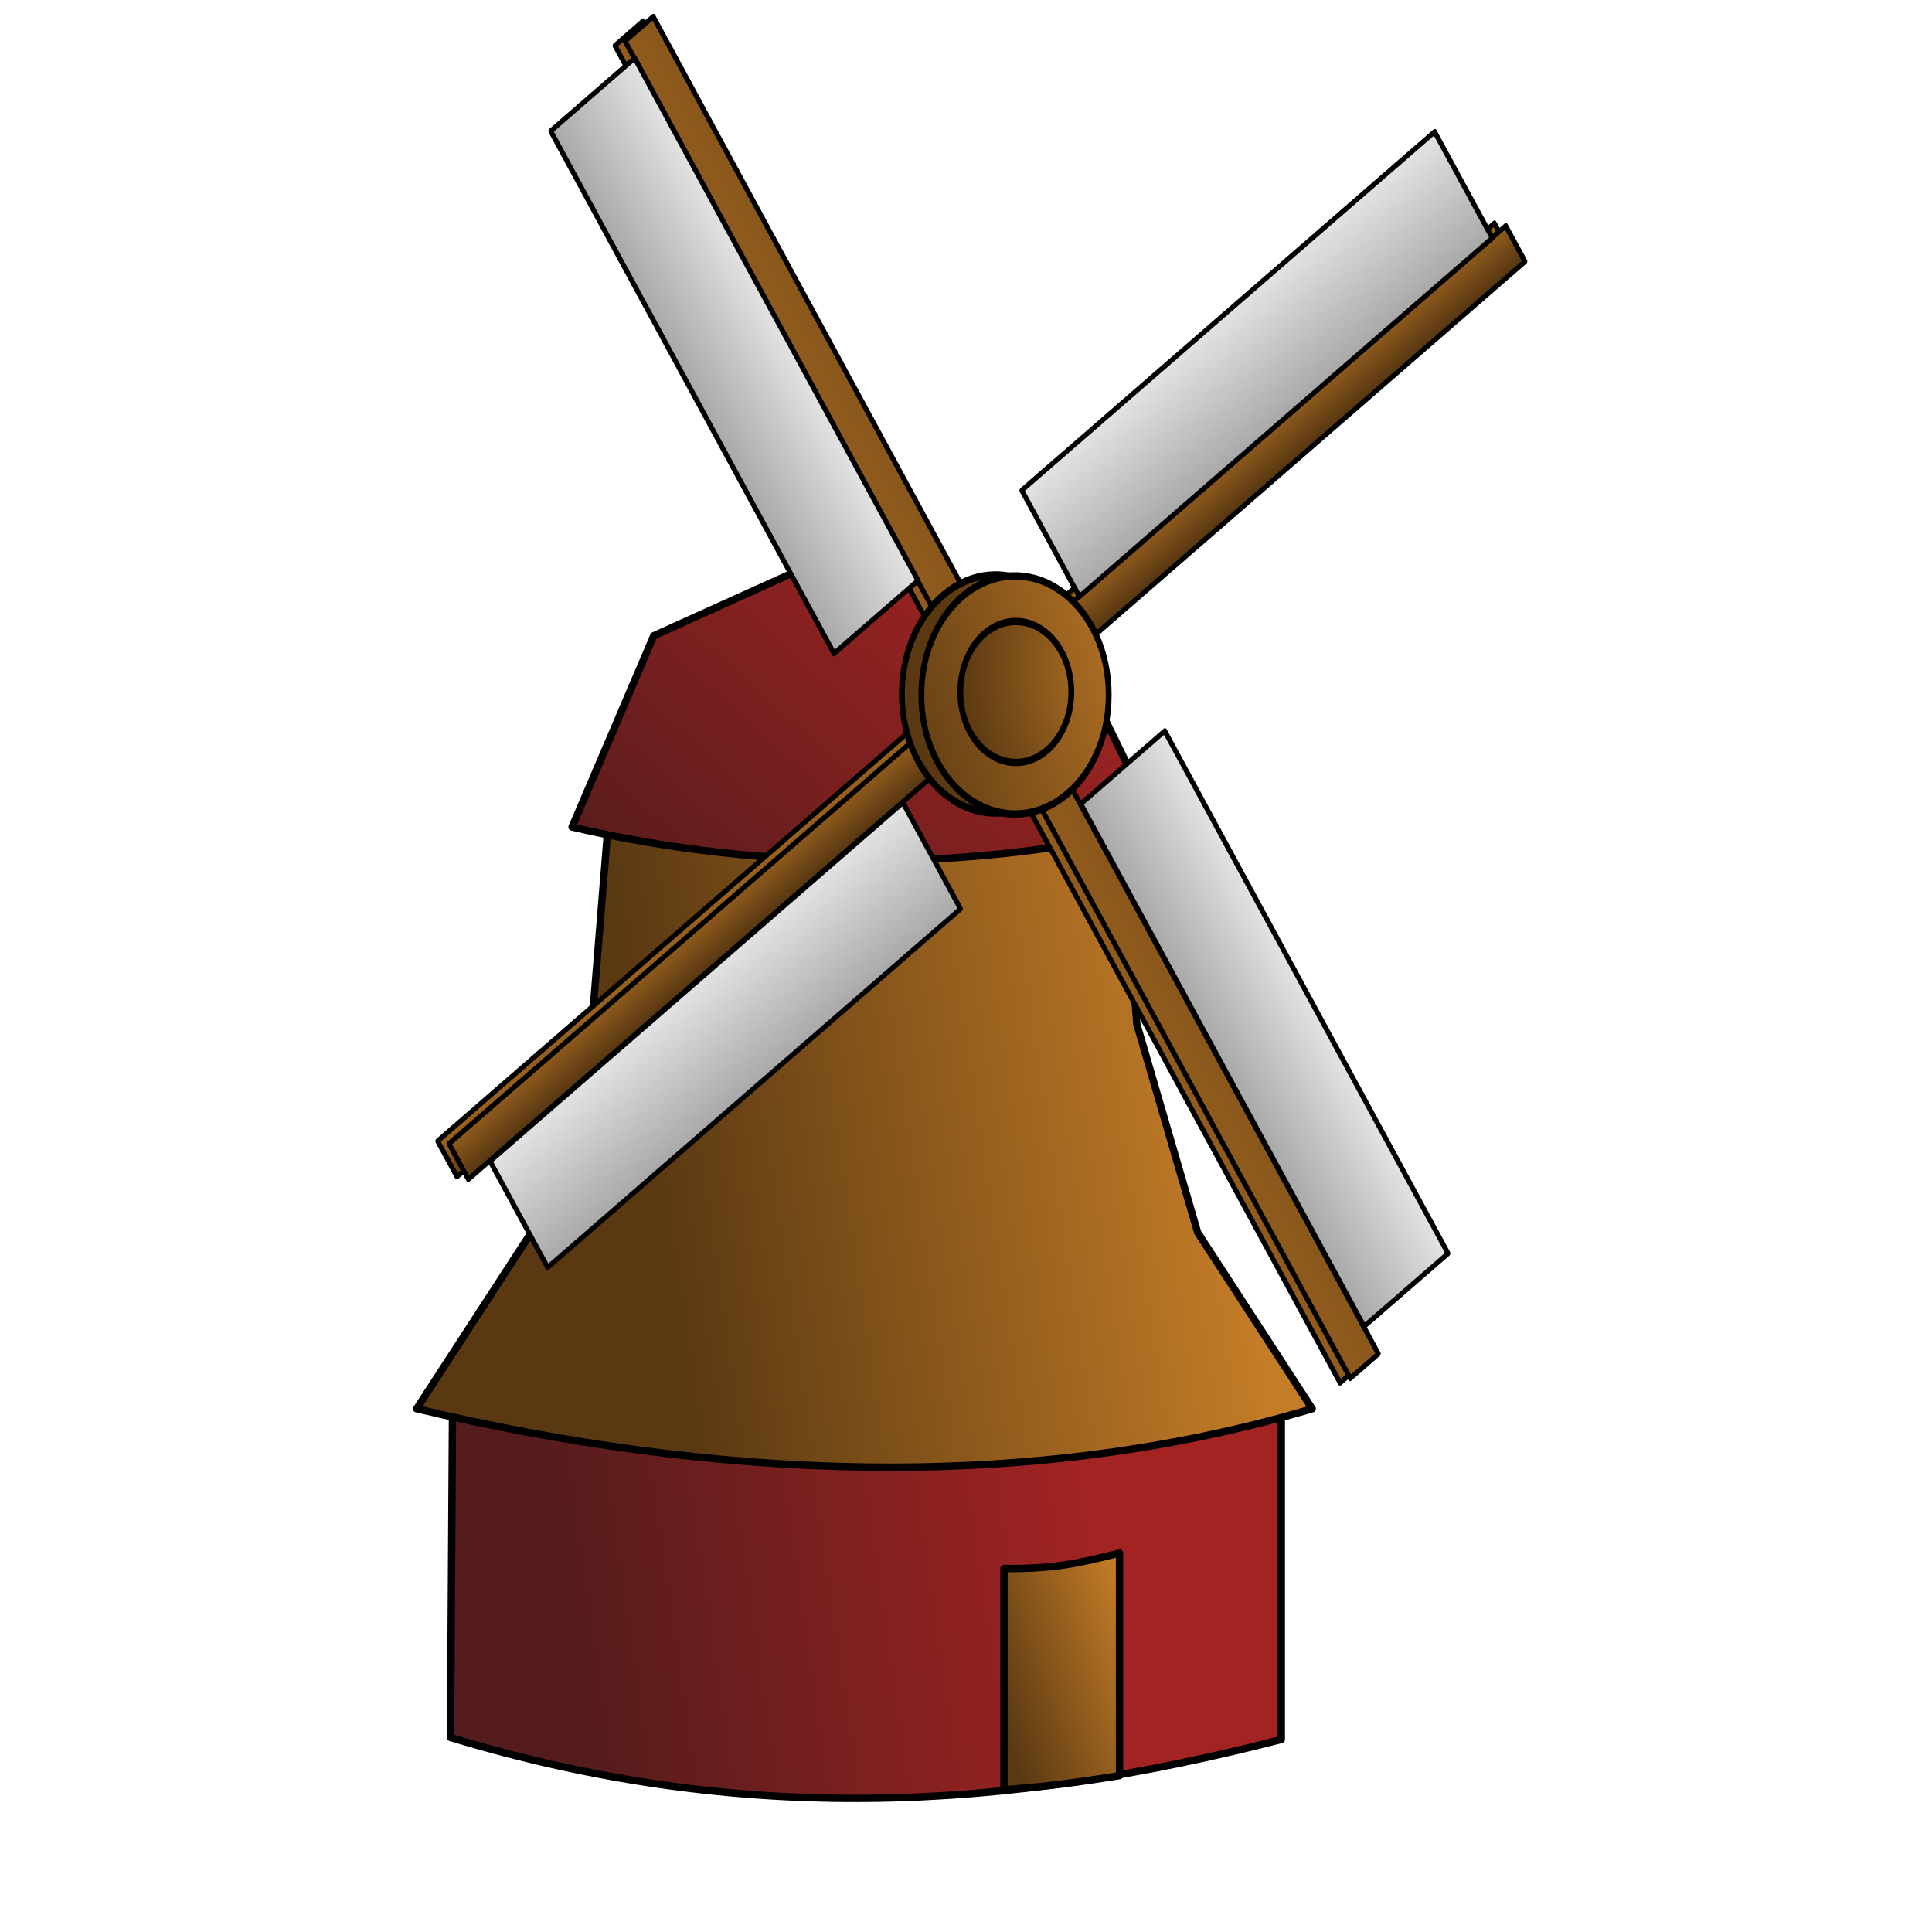
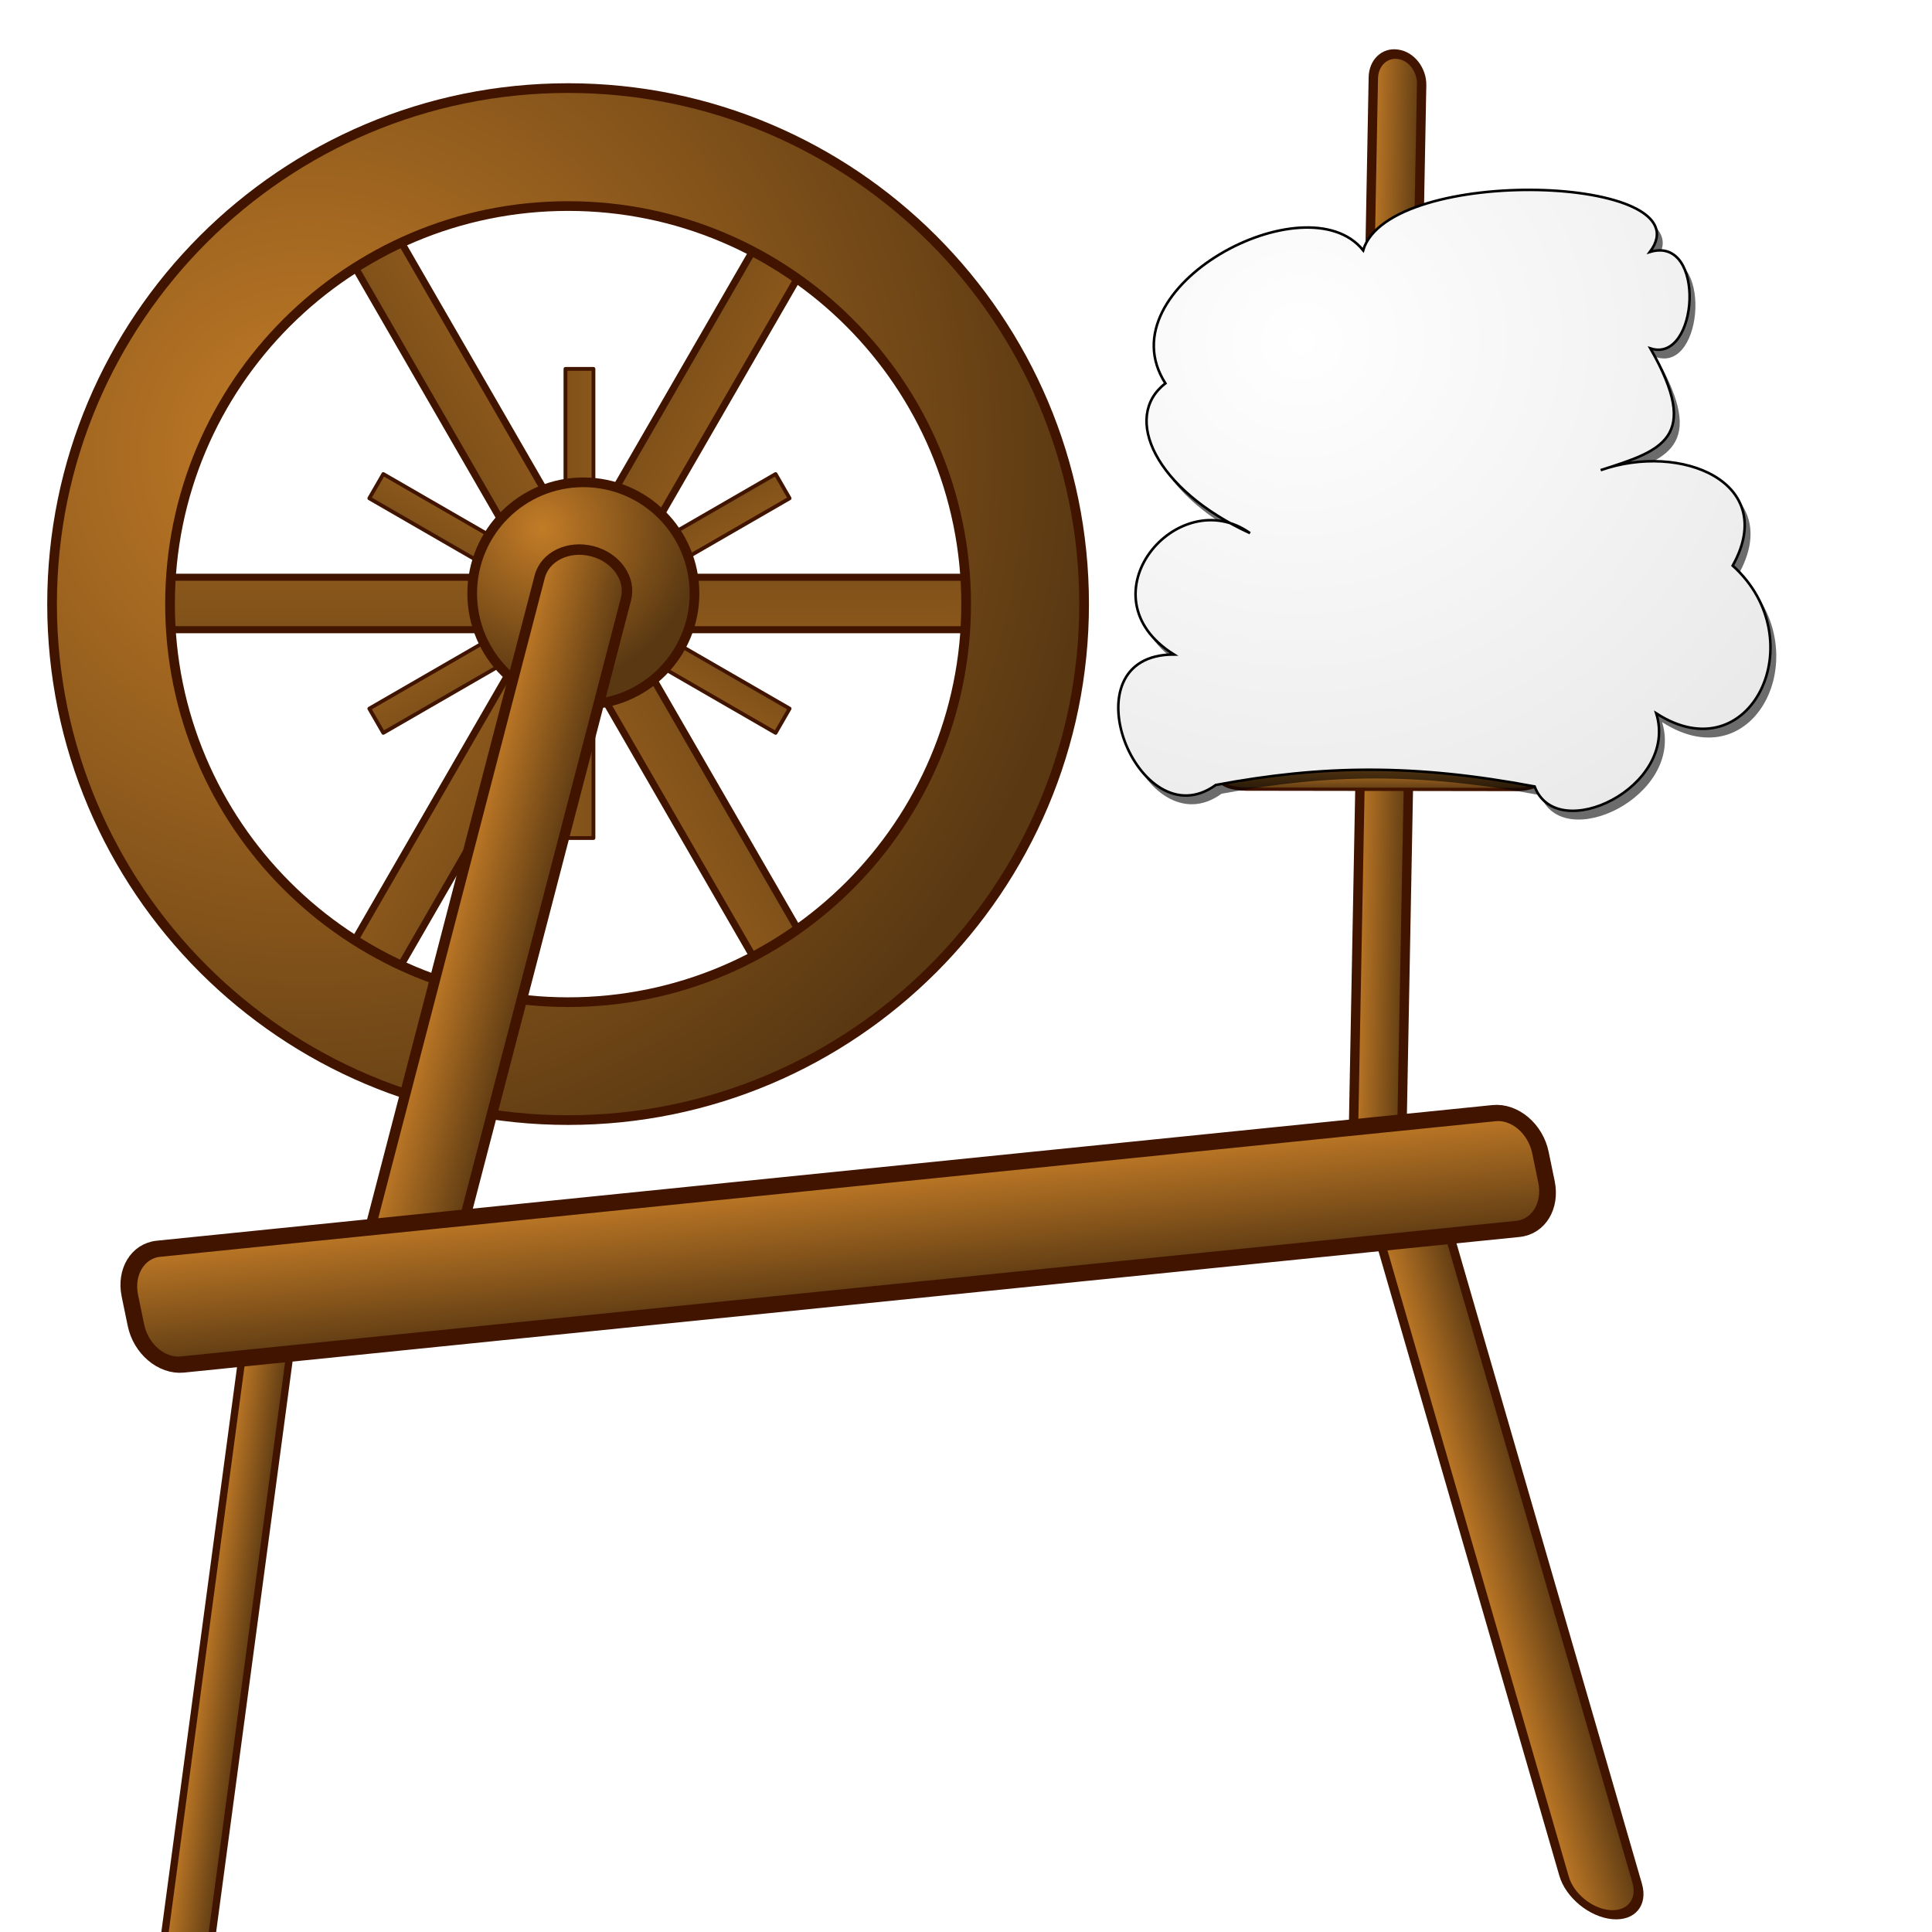
- <svg xmlns="http://www.w3.org/2000/svg" xmlns:xlink="http://www.w3.org/1999/xlink" width="200mm" height="200mm" id="svg1">
+ <svg xmlns="http://www.w3.org/2000/svg" xmlns:xlink="http://www.w3.org/1999/xlink" id="svg1" height="200mm" width="200mm">
  <defs id="defs3">
    <linearGradient id="linearGradient6713">
-       <stop style="stop-color:#a7a7a7;stop-opacity:1;" offset="0" id="stop6714" />
-       <stop style="stop-color:#e4e4e4;stop-opacity:1;" offset="1" id="stop6715" />
+       <stop id="stop6714" offset="0" style="stop-color:#ffffff;stop-opacity:1;" />
+       <stop id="stop6715" offset="1" style="stop-color:#e4e4e4;stop-opacity:1;" />
    </linearGradient>
    <linearGradient id="linearGradient5447">
-       <stop style="stop-color:#a32323;stop-opacity:1;" offset="0" id="stop5448" />
-       <stop style="stop-color:#541c1c;stop-opacity:1;" offset="1" id="stop5449" />
+       <stop id="stop5448" offset="0" style="stop-color:#a32323;stop-opacity:1;" />
+       <stop id="stop5449" offset="1" style="stop-color:#541c1c;stop-opacity:1;" />
    </linearGradient>
    <linearGradient id="linearGradient5444">
-       <stop style="stop-color:#c37c27;stop-opacity:1;" offset="0" id="stop5445" />
-       <stop style="stop-color:#593812;stop-opacity:1;" offset="1" id="stop5446" />
+       <stop id="stop5445" offset="0" style="stop-color:#c37c27;stop-opacity:1;" />
+       <stop id="stop5446" offset="1" style="stop-color:#593812;stop-opacity:1;" />
    </linearGradient>
-     <linearGradient xlink:href="#linearGradient5444" id="linearGradient5443" gradientTransform="matrix(0.904298,0,0,0.648488,797.9909,39.36715)" x1="-359.314" y1="553.555" x2="-609.247" y2="579.99" gradientUnits="userSpaceOnUse" />
-     <linearGradient xlink:href="#linearGradient5447" id="linearGradient5450" gradientTransform="matrix(1.112758,0,0,0.527002,797.9909,39.36715)" x1="-328.018" y1="1099.211" x2="-522.394" y2="1112.505" gradientUnits="userSpaceOnUse" />
-     <linearGradient xlink:href="#linearGradient5447" id="linearGradient5454" gradientTransform="matrix(1.033105,0,0,0.567635,797.9909,39.36715)" x1="-370.296" y1="335.559" x2="-600.432" y2="475.731" gradientUnits="userSpaceOnUse" />
-     <radialGradient xlink:href="#linearGradient5444" id="radialGradient6083" cx="131.817" cy="309.716" fx="131.817" fy="309.716" r="193.327" gradientUnits="userSpaceOnUse" />
-     <linearGradient xlink:href="#linearGradient5444" id="linearGradient6087" x1="107.629" y1="291.387" x2="-82.765" y2="362.511" gradientUnits="userSpaceOnUse" />
-     <linearGradient xlink:href="#linearGradient5444" id="linearGradient6091" x1="86.342" y1="287.644" x2="-20.089" y2="311.976" gradientUnits="userSpaceOnUse" />
-     <linearGradient xlink:href="#linearGradient6713" id="linearGradient6720" gradientTransform="matrix(0.337338,5.477100e-8,1.011819e-6,1.738389,699.3005,566.4265)" x1="-1402.577" y1="44.359" x2="-1267.657" y2="44.359" gradientUnits="userSpaceOnUse" />
-     <linearGradient xlink:href="#linearGradient6713" id="linearGradient6721" gradientTransform="matrix(0.365879,-2.129579e-7,-2.602316e-7,1.602785,-566.4265,699.3005)" x1="103.884" y1="-400.258" x2="238.617" y2="-400.258" gradientUnits="userSpaceOnUse" />
-     <linearGradient xlink:href="#linearGradient6713" id="linearGradient6722" gradientTransform="matrix(0.337338,5.477100e-8,1.011819e-6,1.738389,699.3005,566.4265)" x1="-1575.062" y1="-152.895" x2="-1440.142" y2="-152.895" gradientUnits="userSpaceOnUse" />
-     <linearGradient xlink:href="#linearGradient6713" id="linearGradient6723" gradientTransform="matrix(0.365879,-2.129579e-7,-2.602316e-7,1.602785,-566.4265,699.3005)" x1="276.737" y1="-203.424" x2="411.47" y2="-203.424" gradientUnits="userSpaceOnUse" />
-     <linearGradient xlink:href="#linearGradient5444" id="linearGradient7348" gradientTransform="matrix(0.127631,2.072249e-8,2.674297e-6,4.594664,699.3005,566.4265)" x1="-5090.714" y1="-30.972" x2="-2489.348" y2="-28.004" gradientUnits="userSpaceOnUse" />
-     <linearGradient xlink:href="#linearGradient5444" id="linearGradient7349" gradientTransform="matrix(0.127631,2.072249e-8,2.674297e-6,4.594664,699.3005,566.4265)" x1="-5090.714" y1="-30.972" x2="-2489.348" y2="-28.004" gradientUnits="userSpaceOnUse" />
-     <linearGradient xlink:href="#linearGradient5444" id="linearGradient7974" gradientTransform="matrix(0.138036,-8.034296e-8,-6.897740e-7,4.248365,-566.4265,699.3005)" x1="842.015" y1="-114.439" x2="635.365" y2="-112.542" gradientUnits="userSpaceOnUse" />
-     <linearGradient xlink:href="#linearGradient5444" id="linearGradient7975" gradientTransform="matrix(0.138036,-8.034296e-8,-6.897740e-7,4.248365,-566.4265,699.3005)" x1="842.015" y1="-114.439" x2="635.365" y2="-112.542" gradientUnits="userSpaceOnUse" />
-     <linearGradient xlink:href="#linearGradient5444" id="linearGradient9222" gradientTransform="matrix(0.54338,0,0,1.07922,80.83865,-41.70225)" x1="671.676" y1="631.609" x2="588.415" y2="688.146" gradientUnits="userSpaceOnUse" />
+     <linearGradient gradientUnits="userSpaceOnUse" y2="1231.727" x2="826.62" y1="553.327" x1="715.593" gradientTransform="scale(1.663093,0.601289)" id="linearGradient6925" xlink:href="#linearGradient5444" />
+     <linearGradient gradientUnits="userSpaceOnUse" y2="847.581" x2="818.168" y1="769.148" x1="865.767" gradientTransform="scale(1.499226,0.667011)" id="linearGradient6933" xlink:href="#linearGradient5444" />
+     <linearGradient gradientUnits="userSpaceOnUse" y2="473.759" x2="1966.799" y1="451.682" x1="1960.113" gradientTransform="scale(0.764384,1.308243)" id="linearGradient6941" xlink:href="#linearGradient5444" />
+     <linearGradient gradientUnits="userSpaceOnUse" y2="772.71" x2="962.494" y1="636.324" x1="985.457" gradientTransform="scale(1.166551,0.857228)" id="linearGradient6949" xlink:href="#linearGradient5444" />
+     <linearGradient gradientUnits="userSpaceOnUse" y2="580.486" x2="1639.928" y1="554.595" x1="1630.694" gradientTransform="scale(0.814814,1.227274)" id="linearGradient7715" xlink:href="#linearGradient5444" />
+     <linearGradient gradientUnits="userSpaceOnUse" y2="1026.902" x2="619.053" y1="970.391" x1="661.641" gradientTransform="scale(1.603593,0.6236)" id="linearGradient7723" xlink:href="#linearGradient5444" />
+     <linearGradient y2="1891.063" x2="82.871" y1="608.769" x1="63.382" gradientTransform="matrix(0.653446,2.441106e-7,-3.184329e-8,8.523944e-2,210.7156,-25.05689)" gradientUnits="userSpaceOnUse" id="linearGradient8582" xlink:href="#linearGradient5444" />
+     <linearGradient y2="1891.063" x2="82.871" y1="608.769" x1="63.382" gradientTransform="matrix(1.223056,0,0,0.159543,32.66191,18.66433)" gradientUnits="userSpaceOnUse" id="linearGradient8584" xlink:href="#linearGradient5444" />
+     <radialGradient r="510.035" fy="263.683" fx="184.853" cy="263.683" cx="184.853" gradientTransform="matrix(0.606788,0,0,0.60676,8.844896,17.68703)" gradientUnits="userSpaceOnUse" id="radialGradient8586" xlink:href="#linearGradient5444" />
+     <radialGradient r="103.122" fy="311.579" fx="335.057" cy="311.579" cx="335.057" gradientUnits="userSpaceOnUse" id="radialGradient8588" xlink:href="#linearGradient5444" />
+     <linearGradient y2="1891.063" x2="82.871" y1="608.769" x1="63.382" gradientTransform="matrix(1.223055,-1.653554e-16,2.156997e-17,0.159543,-285.1695,96.95279)" gradientUnits="userSpaceOnUse" id="linearGradient8600" xlink:href="#linearGradient5444" />
+     <linearGradient y2="1891.063" x2="82.871" y1="608.769" x1="63.382" gradientTransform="matrix(1.223055,1.653554e-16,-2.156997e-17,0.159543,-511.8855,-139.1534)" gradientUnits="userSpaceOnUse" id="linearGradient8604" xlink:href="#linearGradient5444" />
+     <linearGradient y2="1891.063" x2="82.871" y1="608.769" x1="63.382" gradientTransform="matrix(1.223056,-1.318680e-32,1.720165e-33,0.159543,-420.7699,-453.5478)" gradientUnits="userSpaceOnUse" id="linearGradient8608" xlink:href="#linearGradient5444" />
+     <linearGradient y2="1891.063" x2="82.871" y1="608.769" x1="63.382" gradientTransform="matrix(1.223055,-1.653554e-16,2.156997e-17,0.159543,-102.9397,-531.8352)" gradientUnits="userSpaceOnUse" id="linearGradient8612" xlink:href="#linearGradient5444" />
+     <linearGradient y2="1891.063" x2="82.871" y1="608.769" x1="63.382" gradientTransform="matrix(1.223055,1.653554e-16,-2.156997e-17,0.159543,123.777,-295.7292)" gradientUnits="userSpaceOnUse" id="linearGradient8616" xlink:href="#linearGradient5444" />
+     <linearGradient y2="1891.063" x2="82.871" y1="608.769" x1="63.382" gradientTransform="matrix(0.653447,-1.630594e-17,2.127043e-18,8.523954e-2,-25.38969,201.6585)" gradientUnits="userSpaceOnUse" id="linearGradient8620" xlink:href="#linearGradient5444" />
+     <linearGradient y2="1891.063" x2="82.871" y1="608.769" x1="63.382" gradientTransform="matrix(0.653446,-5.537950e-24,7.224030e-25,8.523938e-2,-339.7844,110.542)" gradientUnits="userSpaceOnUse" id="linearGradient8624" xlink:href="#linearGradient5444" />
+     <linearGradient y2="1891.063" x2="82.871" y1="608.769" x1="63.382" gradientTransform="matrix(0.653447,1.630594e-17,-2.127043e-18,8.523954e-2,-418.0736,-207.2896)" gradientUnits="userSpaceOnUse" id="linearGradient8628" xlink:href="#linearGradient5444" />
+     <linearGradient y2="1891.063" x2="82.871" y1="608.769" x1="63.382" gradientTransform="matrix(0.653447,-1.630594e-17,2.127043e-18,8.523954e-2,-181.9674,-434.0056)" gradientUnits="userSpaceOnUse" id="linearGradient8632" xlink:href="#linearGradient5444" />
+     <linearGradient y2="1891.063" x2="82.871" y1="608.769" x1="63.382" gradientTransform="matrix(0.653446,-5.537950e-24,7.224030e-25,8.523938e-2,132.4275,-342.889)" gradientUnits="userSpaceOnUse" id="linearGradient8636" xlink:href="#linearGradient5444" />
+     <linearGradient y2="1891.063" x2="82.871" y1="608.769" x1="63.382" gradientTransform="matrix(2.015668,-1.320524e-16,1.722570e-17,0.262936,-1527.358,-712.0527)" gradientUnits="userSpaceOnUse" id="linearGradient8648" xlink:href="#linearGradient5444" />
+     <linearGradient y2="1891.063" x2="82.871" y1="608.769" x1="63.382" gradientTransform="matrix(2.015668,1.320524e-16,-1.722570e-17,0.262936,-617.275,-1580.969)" gradientUnits="userSpaceOnUse" id="linearGradient8652" xlink:href="#linearGradient5444" />
+     <linearGradient y2="1891.063" x2="82.871" y1="608.769" x1="63.382" gradientTransform="matrix(2.01567,0,0,0.262936,590.2684,-1227.273)" gradientUnits="userSpaceOnUse" id="linearGradient8656" xlink:href="#linearGradient5444" />
+     <linearGradient y2="1891.063" x2="82.871" y1="608.769" x1="63.382" gradientTransform="matrix(2.015668,-1.320524e-16,1.722570e-17,0.262936,887.7298,-4.661311)" gradientUnits="userSpaceOnUse" id="linearGradient8660" xlink:href="#linearGradient5444" />
+     <linearGradient y2="1891.063" x2="82.871" y1="608.769" x1="63.382" gradientTransform="matrix(2.015668,1.320524e-16,-1.722570e-17,0.262936,-22.35201,864.2545)" gradientUnits="userSpaceOnUse" id="linearGradient8664" xlink:href="#linearGradient5444" />
+     <linearGradient y2="1891.063" x2="82.871" y1="608.769" x1="63.382" gradientTransform="matrix(1.07692,8.219405e-19,-1.072242e-19,0.14048,-1393.480,106.0008)" gradientUnits="userSpaceOnUse" id="linearGradient8668" xlink:href="#linearGradient5444" />
+     <linearGradient y2="1891.063" x2="82.871" y1="608.769" x1="63.382" gradientTransform="matrix(1.07692,-1.236203e-24,1.612586e-25,0.14048,-1039.784,-1101.543)" gradientUnits="userSpaceOnUse" id="linearGradient8672" xlink:href="#linearGradient5444" />
+     <linearGradient y2="1891.063" x2="82.871" y1="608.769" x1="63.382" gradientTransform="matrix(1.07692,-8.219405e-19,1.072242e-19,0.14048,182.828,-1399.005)" gradientUnits="userSpaceOnUse" id="linearGradient8676" xlink:href="#linearGradient5444" />
+     <linearGradient y2="1891.063" x2="82.871" y1="608.769" x1="63.382" gradientTransform="matrix(1.07692,8.219405e-19,-1.072242e-19,0.14048,1051.743,-488.9227)" gradientUnits="userSpaceOnUse" id="linearGradient8680" xlink:href="#linearGradient5444" />
+     <linearGradient y2="1891.063" x2="82.871" y1="608.769" x1="63.382" gradientTransform="matrix(1.07692,-1.236203e-24,1.612586e-25,0.14048,698.0474,718.6206)" gradientUnits="userSpaceOnUse" id="linearGradient8684" xlink:href="#linearGradient5444" />
+     <radialGradient r="103.122" fy="311.579" fx="335.057" cy="311.579" cx="335.057" gradientUnits="userSpaceOnUse" id="radialGradient8686" xlink:href="#linearGradient5444" />
+     <radialGradient r="510.035" fy="263.683" fx="184.853" cy="263.683" cx="184.853" gradientTransform="matrix(1.000023,0,0,0.999977,-1269.148,508.9478)" gradientUnits="userSpaceOnUse" id="radialGradient8688" xlink:href="#linearGradient5444" />
+     <linearGradient y2="1891.063" x2="82.871" y1="608.769" x1="63.382" gradientTransform="matrix(2.01567,0,0,0.262936,-1229.896,510.5584)" gradientUnits="userSpaceOnUse" id="linearGradient8690" xlink:href="#linearGradient5444" />
+     <linearGradient y2="1891.063" x2="82.871" y1="608.769" x1="63.382" gradientTransform="matrix(1.07692,-4.042811e-17,5.273689e-18,0.14048,-524.5642,1016.083)" gradientUnits="userSpaceOnUse" id="linearGradient8692" xlink:href="#linearGradient5444" />
+     <linearGradient gradientUnits="userSpaceOnUse" y2="151.563" x2="2461.528" y1="151.563" x1="2296.15" gradientTransform="matrix(0.235656,-1.526325e-7,1.183137e-6,1.826697,-281.9786,22.51686)" id="linearGradient9460" xlink:href="#linearGradient5444" />
+     <linearGradient y2="151.563" x2="2461.528" y1="151.563" x1="2296.15" gradientTransform="matrix(0.31253,-2.217536e-7,1.569046e-6,3.400447,-225.3948,-739.7164)" gradientUnits="userSpaceOnUse" id="linearGradient9464" xlink:href="#linearGradient5444" />
+     <linearGradient y2="151.563" x2="2461.528" y1="151.563" x1="2296.15" gradientTransform="matrix(0.131576,-1.261774e-7,6.915777e-7,1.783645,-129.248,290.282)" gradientUnits="userSpaceOnUse" id="linearGradient9468" xlink:href="#linearGradient5444" />
+     <linearGradient y2="151.563" x2="2461.528" y1="151.563" x1="2296.15" gradientTransform="matrix(0.19423,-1.079782e-7,2.181271e-6,1.822558,-34.91958,312.3484)" gradientUnits="userSpaceOnUse" id="linearGradient9472" xlink:href="#linearGradient5444" />
+     <linearGradient y2="151.563" x2="2461.528" y1="151.563" x1="2296.15" gradientTransform="matrix(0.129003,-2.864802e-7,6.599100e-7,2.716031,244.5059,-246.3615)" gradientUnits="userSpaceOnUse" id="linearGradient9476" xlink:href="#linearGradient5444" />
+     <linearGradient y2="151.563" x2="2461.528" y1="151.563" x1="2296.15" gradientTransform="matrix(5.443997e-2,-6.128161e-8,2.808933e-7,0.77436,175.1852,-678.7255)" gradientUnits="userSpaceOnUse" id="linearGradient9480" xlink:href="#linearGradient5444" />
+     <radialGradient gradientUnits="userSpaceOnUse" r="281.53" fy="226.825" fx="804.761" cy="226.825" cx="804.761" gradientTransform="matrix(1.019921,-9.812863e-2,9.346780e-2,0.971477,-332.6372,-7.822809)" id="radialGradient10250" xlink:href="#linearGradient6713" />
  </defs>
  <g id="layer1">
-     <path style="fill:url(#linearGradient5450);fill-opacity:1;fill-rule:evenodd;stroke:#000000;stroke-width:2.872;stroke-linecap:round;stroke-linejoin:round;stroke-miterlimit:4;stroke-opacity:1" d="M 176.265,679.813 C 290.074,714.372 393.749,708.395 501.322,680.593 L 501.322,551.193 L 177.045,551.193 L 176.265,679.813 z " id="path1685" />
-     <path style="fill:url(#linearGradient5443);fill-opacity:1;fill-rule:evenodd;stroke:#000000;stroke-width:2.872;stroke-linecap:round;stroke-linejoin:round;stroke-miterlimit:4;stroke-opacity:1" d="M 237.85,323.586 L 231.604,400.752 L 207.841,482.218 L 163.018,551.187 C 278.257,578.47 400.512,584.706 513.412,551.187 L 468.59,482.218 L 444.803,400.752 L 438.581,323.586 L 237.85,323.586 z " id="path1686" />
-     <path style="fill:url(#linearGradient5454);fill-opacity:1;fill-rule:evenodd;stroke:#000000;stroke-width:2.872;stroke-linecap:round;stroke-linejoin:round;stroke-miterlimit:4;stroke-opacity:1" d="M 223.815,323.576 C 300.208,341.505 382.836,340.725 452.992,323.576 L 416.355,248.743 L 336.845,212.105 L 255.775,248.743 L 223.815,323.576 z " id="path1687" />
-     <rect style="fill:url(#linearGradient7349);fill-opacity:1;fill-rule:nonzero;stroke:#000000;stroke-width:1.999;stroke-linecap:round;stroke-linejoin:round;stroke-miterlimit:4;stroke-opacity:1" id="rect5457" width="14.589" height="595.189" x="207.928" y="175.383" transform="matrix(0.754993,-0.655733,0.476715,0.879058,0,0)" />
-     <rect style="fill:url(#linearGradient7348);fill-opacity:1;fill-rule:nonzero;stroke:#000000;stroke-width:1.999;stroke-linecap:round;stroke-linejoin:round;stroke-miterlimit:4;stroke-opacity:1" id="rect4811" width="14.589" height="595.188" x="212.358" y="176.687" transform="matrix(0.754993,-0.655733,0.476715,0.879058,0,0)" />
-     <rect style="fill:url(#linearGradient6720);fill-opacity:1;fill-rule:nonzero;stroke:#000000;stroke-width:1.999;stroke-linecap:round;stroke-linejoin:round;stroke-miterlimit:4;stroke-opacity:1" id="rect4813" width="43.514" height="232.544" x="227.157" y="527.267" ry="0" transform="matrix(0.754993,-0.655733,0.476715,0.879058,0,0)" />
-     <rect style="fill:url(#linearGradient7975);fill-opacity:1;fill-rule:nonzero;stroke:#000000;stroke-width:1.999;stroke-linecap:round;stroke-linejoin:round;stroke-miterlimit:4;stroke-opacity:1" id="rect5456" width="15.858" height="547.593" x="-476.115" y="-63.809" transform="matrix(-0.476715,-0.879058,0.754993,-0.655733,0,0)" />
-     <rect style="fill:url(#linearGradient7974);fill-opacity:1;fill-rule:nonzero;stroke:#000000;stroke-width:1.999;stroke-linecap:round;stroke-linejoin:round;stroke-miterlimit:4;stroke-opacity:1" id="rect4814" width="15.858" height="547.593" x="-479.894" y="-60.3" transform="matrix(-0.476715,-0.879058,0.754993,-0.655733,0,0)" />
-     <rect style="fill:url(#linearGradient6723);fill-opacity:1;fill-rule:nonzero;stroke:#000000;stroke-width:1.999;stroke-linecap:round;stroke-linejoin:round;stroke-miterlimit:4;stroke-opacity:1" id="rect4815" width="47.296" height="213.948" x="-464.174" y="266.282" ry="0" transform="matrix(-0.476715,-0.879058,0.754993,-0.655733,0,0)" />
-     <rect style="fill:url(#linearGradient6721);fill-opacity:1;fill-rule:nonzero;stroke:#000000;stroke-width:1.999;stroke-linecap:round;stroke-linejoin:round;stroke-miterlimit:4;stroke-opacity:1" id="rect4816" width="47.296" height="213.948" x="-527.418" y="-49.201" ry="0" transform="matrix(-0.476715,-0.879058,0.754993,-0.655733,0,0)" />
-     <path style="fill:url(#linearGradient6091);fill-opacity:1;fill-rule:nonzero;stroke:#000000;stroke-width:3.75;stroke-linecap:round;stroke-linejoin:round;stroke-miterlimit:4;stroke-opacity:1" id="path5455" d="M 64.129 331.161 A 60.567 60.567 0 1 1  -57.004,331.161 A 60.567 60.567 0 1 1  64.129 331.161 z" transform="matrix(0.605112,0,0,0.765785,387.3699,17.93054)" />
-     <path style="fill:url(#linearGradient6087);fill-opacity:1;fill-rule:nonzero;stroke:#000000;stroke-width:3.75;stroke-linecap:round;stroke-linejoin:round;stroke-miterlimit:4;stroke-opacity:1" id="path4817" d="M 64.129 331.161 A 60.567 60.567 0 1 1  -57.004,331.161 A 60.567 60.567 0 1 1  64.129 331.161 z" transform="matrix(0.605112,0,0,0.765785,394.9785,18.30479)" />
-     <path style="fill:url(#radialGradient6083);fill-opacity:1;fill-rule:nonzero;stroke:#000000;stroke-width:6.33;stroke-linecap:round;stroke-linejoin:round;stroke-miterlimit:4;stroke-opacity:1" id="path4818" d="M 64.129 331.161 A 60.567 60.567 0 1 1  -57.004,331.161 A 60.567 60.567 0 1 1  64.129 331.161 z" transform="matrix(0.358497,0,0,0.453688,396.1652,120.4895)" />
-     <rect style="fill:url(#linearGradient6722);fill-opacity:1;fill-rule:nonzero;stroke:#000000;stroke-width:1.999;stroke-linecap:round;stroke-linejoin:round;stroke-miterlimit:4;stroke-opacity:1" id="rect4812" width="43.514" height="232.544" x="168.971" y="184.364" ry="0" transform="matrix(0.754993,-0.655733,0.476715,0.879058,0,0)" />
-     <path style="fill:url(#linearGradient9222);fill-opacity:1;fill-rule:evenodd;stroke:#000000;stroke-width:2.872;stroke-linecap:round;stroke-linejoin:round;stroke-miterlimit:4;stroke-opacity:1" d="M 392.817,700.241 L 392.817,613.703 C 411.742,613.887 421.296,611.866 438.016,607.64 L 438.016,694.729 C 422.949,697.118 410.639,698.955 392.817,700.241 z " id="path7976" />
+     <rect transform="matrix(0.995396,9.585281e-2,0.278131,0.960543,0,0)" rx="15.075" ry="14.206" y="439.921" x="412.752" height="297.319" width="28.742" id="rect9470" style="fill:url(#linearGradient9472);fill-opacity:1;stroke:#411400;stroke-width:3.719;stroke-linecap:round;stroke-linejoin:round;stroke-miterlimit:4;stroke-opacity:1" />
+     <rect transform="matrix(0.892564,0.450921,-0.132774,0.991146,0,0)" rx="15.12" ry="14.535" y="415.131" x="174.016" height="290.971" width="19.47" id="rect9466" style="fill:url(#linearGradient9468);fill-opacity:1;stroke:#411400;stroke-width:3.028;stroke-linecap:round;stroke-linejoin:round;stroke-miterlimit:4;stroke-opacity:1" />
+     <rect transform="matrix(0.866025,0.5,-0.5,0.866025,0,0)" y="1198.509" x="-504.954" height="18.07" width="162.357" id="rect4589" style="fill:url(#linearGradient8692);fill-opacity:1;stroke:#411400;stroke-width:2.431;stroke-linecap:round;stroke-linejoin:round;stroke-miterlimit:4;stroke-opacity:1" />
+     <rect transform="matrix(-1.342181e-7,1,-1,-1.342181e-7,0,0)" y="901.047" x="717.658" height="18.07" width="162.357" id="use4591" style="fill:url(#linearGradient8684);fill-opacity:1;stroke:#411400;stroke-width:2.431;stroke-linecap:round;stroke-linejoin:round;stroke-miterlimit:4;stroke-opacity:1" />
+     <rect transform="matrix(-0.866025,0.5,-0.5,-0.866025,0,0)" y="-306.497" x="1071.354" height="18.07" width="162.357" id="use4593" style="fill:url(#linearGradient8680);fill-opacity:1;stroke:#411400;stroke-width:2.431;stroke-linecap:round;stroke-linejoin:round;stroke-miterlimit:4;stroke-opacity:1" />
+     <rect transform="matrix(-0.866025,-0.5,0.5,-0.866025,0,0)" y="-1216.579" x="202.439" height="18.07" width="162.357" id="use4595" style="fill:url(#linearGradient8676);fill-opacity:1;stroke:#411400;stroke-width:2.431;stroke-linecap:round;stroke-linejoin:round;stroke-miterlimit:4;stroke-opacity:1" />
+     <rect transform="matrix(1.342181e-7,-1,1,1.342181e-7,0,0)" y="-919.117" x="-1020.173" height="18.07" width="162.357" id="use4597" style="fill:url(#linearGradient8672);fill-opacity:1;stroke:#411400;stroke-width:2.431;stroke-linecap:round;stroke-linejoin:round;stroke-miterlimit:4;stroke-opacity:1" />
+     <rect transform="matrix(0.866025,-0.5,0.5,0.866025,0,0)" y="288.426" x="-1373.87" height="18.07" width="162.357" id="use4599" style="fill:url(#linearGradient8668);fill-opacity:1;stroke:#411400;stroke-width:2.431;stroke-linecap:round;stroke-linejoin:round;stroke-miterlimit:4;stroke-opacity:1" />
+     <rect y="852.004" x="-1193.191" height="33.822" width="303.883" id="rect3763" style="fill:url(#linearGradient8690);fill-opacity:1;stroke:#411400;stroke-width:4.55;stroke-linecap:round;stroke-linejoin:round;stroke-miterlimit:4;stroke-opacity:1" />
+     <rect transform="matrix(0.5,0.866025,-0.866025,0.5,0,0)" y="1205.7" x="14.353" height="33.822" width="303.883" id="use4579" style="fill:url(#linearGradient8664);fill-opacity:1;stroke:#411400;stroke-width:4.55;stroke-linecap:round;stroke-linejoin:round;stroke-miterlimit:4;stroke-opacity:1" />
+     <rect transform="matrix(-0.5,0.866025,-0.866025,-0.5,0,0)" y="336.785" x="924.435" height="33.822" width="303.883" id="use4581" style="fill:url(#linearGradient8660);fill-opacity:1;stroke:#411400;stroke-width:4.55;stroke-linecap:round;stroke-linejoin:round;stroke-miterlimit:4;stroke-opacity:1" />
+     <rect transform="scale(-1,-1)" y="-885.827" x="626.973" height="33.822" width="303.883" id="use4583" style="fill:url(#linearGradient8656);fill-opacity:1;stroke:#411400;stroke-width:4.55;stroke-linecap:round;stroke-linejoin:round;stroke-miterlimit:4;stroke-opacity:1" />
+     <rect transform="matrix(-0.5,-0.866025,0.866025,-0.5,0,0)" y="-1239.523" x="-580.57" height="33.822" width="303.883" id="use4585" style="fill:url(#linearGradient8652);fill-opacity:1;stroke:#411400;stroke-width:4.55;stroke-linecap:round;stroke-linejoin:round;stroke-miterlimit:4;stroke-opacity:1" />
+     <rect transform="matrix(0.5,-0.866025,0.866025,0.5,0,0)" y="-370.607" x="-1490.653" height="33.822" width="303.883" id="use4587" style="fill:url(#linearGradient8648);fill-opacity:1;stroke:#411400;stroke-width:4.55;stroke-linecap:round;stroke-linejoin:round;stroke-miterlimit:4;stroke-opacity:1" />
+     <path id="path1459" d="M -917.398,536.604 C -1101.063,536.604 -1250.148,685.658 -1250.148,869.323 C -1250.148,1052.987 -1101.063,1202.042 -917.398,1202.042 C -733.734,1202.042 -584.679,1052.987 -584.679,869.323 C -584.679,685.658 -733.734,536.604 -917.398,536.604 z M -917.398,612.667 C -775.714,612.667 -660.742,727.639 -660.742,869.323 C -660.742,1011.007 -775.714,1126.01 -917.398,1126.01 C -1059.082,1126.01 -1174.086,1011.007 -1174.086,869.323 C -1174.086,727.639 -1059.082,612.667 -917.398,612.667 z " style="fill:url(#radialGradient8688);fill-opacity:1;stroke:#411400;stroke-width:6.25;stroke-linecap:round;stroke-linejoin:round;stroke-miterlimit:4;stroke-opacity:1" />
+     <path transform="translate(-1269.148,508.9478)" d="M 433.25 353.525 A 71.671 71.671 0 1 1  289.907,353.525 A 71.671 71.671 0 1 1  433.25 353.525 z" id="path2993" style="fill:url(#radialGradient8686);fill-opacity:1;stroke:#411400;stroke-width:6.25;stroke-linecap:round;stroke-linejoin:round;stroke-miterlimit:4;stroke-opacity:1" />
+     <path id="path5387" d="M 794.891,574.31 L 1307.414,717.63 L 1306.987,773.007 L 794.992,629.444 L 794.891,574.31 z " style="stroke-miterlimit:4;stroke-dasharray:none;fill:url(#linearGradient7723);fill-opacity:1.0;fill-rule:evenodd;stroke:#411400;stroke-width:6.25;stroke-linecap:round;stroke-linejoin:round;stroke-opacity:1" />
+     <path id="path5389" d="M 1363.218,743.966 L 1363.218,688.02 L 1307.414,717.772 L 1307.129,773.007 L 1363.218,743.966 z " style="stroke-miterlimit:4;stroke-dasharray:none;fill:url(#linearGradient7715);fill-opacity:1.0;fill-rule:evenodd;stroke:#411400;stroke-width:6.25;stroke-linecap:round;stroke-linejoin:round;stroke-opacity:1" />
+     <path id="path5395" d="M 1137.917,520.624 L 1485.697,619.705 L 1485.554,674.797 L 1190.304,590.379 L 1137.917,520.624 z " style="stroke-miterlimit:4;stroke-dasharray:none;stroke-opacity:1;stroke-linejoin:round;stroke-linecap:round;stroke-width:6.25;stroke:#411400;fill-rule:evenodd;fill-opacity:1.0;fill:url(#linearGradient6933)" />
+     <path id="path5397" d="M 1530.847,652.788 L 1530.562,597.126 L 1485.703,619.867 L 1485.703,675.101 L 1530.847,652.788 z " style="stroke-miterlimit:4;stroke-dasharray:none;fill:url(#linearGradient6941);fill-opacity:1.0;fill-rule:evenodd;stroke:#411400;stroke-width:6.25;stroke-linecap:round;stroke-linejoin:round;stroke-opacity:1" />
+     <path id="path5401" d="M 1190.404,590.024 L 1137.874,520.696 L 1013.874,589.97 L 1091.257,650.152 L 1190.404,590.024 z " style="stroke-miterlimit:4;stroke-dasharray:none;fill:url(#linearGradient6949);fill-opacity:1.0;fill-rule:evenodd;stroke:#411400;stroke-width:6.25;stroke-linecap:round;stroke-linejoin:round;stroke-opacity:1" />
+     <path id="path4609" d="M 794.926,574.276 L 1307.414,717.772 L 1363.218,688.162 L 1013.771,590.077 L 1137.907,520.606 L 1486.215,619.83 L 1530.631,597.053 L 1014.726,452.417 L 794.926,574.276 z " style="stroke-miterlimit:4;stroke-dasharray:none;fill:url(#linearGradient6925);fill-opacity:1.0;fill-rule:evenodd;stroke:#411400;stroke-width:6.25;stroke-linecap:round;stroke-linejoin:round;stroke-opacity:1" />
+     <rect transform="matrix(0.866025,0.5,-0.5,0.866025,0,0)" y="85.634" x="222.614" height="10.965" width="98.514" id="rect8554" style="fill:url(#linearGradient8582);fill-opacity:1;stroke:#411400;stroke-width:1.475;stroke-linecap:round;stroke-linejoin:round;stroke-miterlimit:4;stroke-opacity:1" />
+     <rect transform="matrix(-1.342183e-7,1,-1,-1.342183e-7,0,0)" y="-232.198" x="144.327" height="10.965" width="98.514" id="use8556" style="fill:url(#linearGradient8636);fill-opacity:1;stroke:#411400;stroke-width:1.475;stroke-linecap:round;stroke-linejoin:round;stroke-miterlimit:4;stroke-opacity:1" />
+     <rect transform="matrix(-0.866025,0.500001,-0.500001,-0.866025,0,0)" y="-323.314" x="-170.068" height="10.965" width="98.514" id="use8558" style="fill:url(#linearGradient8632);fill-opacity:1;stroke:#411400;stroke-width:1.475;stroke-linecap:round;stroke-linejoin:round;stroke-miterlimit:4;stroke-opacity:1" />
+     <rect transform="matrix(-0.866025,-0.500001,0.500001,-0.866025,0,0)" y="-96.598" x="-406.174" height="10.965" width="98.514" id="use8560" style="fill:url(#linearGradient8628);fill-opacity:1;stroke:#411400;stroke-width:1.475;stroke-linecap:round;stroke-linejoin:round;stroke-miterlimit:4;stroke-opacity:1" />
+     <rect transform="matrix(1.342183e-7,-1,1,1.342183e-7,0,0)" y="221.233" x="-327.885" height="10.965" width="98.514" id="use8562" style="fill:url(#linearGradient8624);fill-opacity:1;stroke:#411400;stroke-width:1.475;stroke-linecap:round;stroke-linejoin:round;stroke-miterlimit:4;stroke-opacity:1" />
+     <rect transform="matrix(0.866025,-0.500001,0.500001,0.866025,0,0)" y="312.35" x="-13.49" height="10.965" width="98.514" id="use8564" style="fill:url(#linearGradient8620);fill-opacity:1;stroke:#411400;stroke-width:1.475;stroke-linecap:round;stroke-linejoin:round;stroke-miterlimit:4;stroke-opacity:1" />
+     <rect y="225.845" x="54.933" height="20.523" width="184.388" id="rect8566" style="fill:url(#linearGradient8584);fill-opacity:1;stroke:#411400;stroke-width:2.761;stroke-linecap:round;stroke-linejoin:round;stroke-miterlimit:4;stroke-opacity:1" />
+     <rect transform="matrix(0.5,0.866025,-0.866025,0.5,0,0)" y="-88.549" x="146.049" height="20.523" width="184.388" id="use8568" style="fill:url(#linearGradient8616);fill-opacity:1;stroke:#411400;stroke-width:2.761;stroke-linecap:round;stroke-linejoin:round;stroke-miterlimit:4;stroke-opacity:1" />
+     <rect transform="matrix(-0.5,0.866025,-0.866025,-0.5,0,0)" y="-324.655" x="-80.668" height="20.523" width="184.388" id="use8570" style="fill:url(#linearGradient8612);fill-opacity:1;stroke:#411400;stroke-width:2.761;stroke-linecap:round;stroke-linejoin:round;stroke-miterlimit:4;stroke-opacity:1" />
+     <rect transform="scale(-1,-1)" y="-246.367" x="-398.499" height="20.523" width="184.388" id="use8572" style="fill:url(#linearGradient8608);fill-opacity:1;stroke:#411400;stroke-width:2.761;stroke-linecap:round;stroke-linejoin:round;stroke-miterlimit:4;stroke-opacity:1" />
+     <rect transform="matrix(-0.5,-0.866025,0.866025,-0.5,0,0)" y="68.026" x="-489.614" height="20.523" width="184.388" id="use8574" style="fill:url(#linearGradient8604);fill-opacity:1;stroke:#411400;stroke-width:2.761;stroke-linecap:round;stroke-linejoin:round;stroke-miterlimit:4;stroke-opacity:1" />
+     <rect transform="matrix(0.5,-0.866025,0.866025,0.5,0,0)" y="304.133" x="-262.898" height="20.523" width="184.388" id="use8576" style="fill:url(#linearGradient8600);fill-opacity:1;stroke:#411400;stroke-width:2.761;stroke-linecap:round;stroke-linejoin:round;stroke-miterlimit:4;stroke-opacity:1" />
+     <path id="path8578" d="M 222.277,34.468 C 110.834,34.468 20.373,124.91 20.373,236.353 C 20.373,347.796 110.834,438.238 222.277,438.238 C 333.719,438.238 424.162,347.796 424.162,236.353 C 424.162,124.91 333.719,34.468 222.277,34.468 z M 222.277,80.621 C 308.247,80.621 378.009,150.383 378.009,236.353 C 378.009,322.323 308.247,392.104 222.277,392.104 C 136.306,392.104 66.525,322.323 66.525,236.353 C 66.525,150.383 136.306,80.621 222.277,80.621 z " style="fill:url(#radialGradient8586);fill-opacity:1;stroke:#411400;stroke-width:3.792;stroke-linecap:round;stroke-linejoin:round;stroke-miterlimit:4;stroke-opacity:1" />
+     <path transform="matrix(0.606774,0,0,0.606774,8.843896,17.68703)" d="M 433.25 353.525 A 71.671 71.671 0 1 1  289.907,353.525 A 71.671 71.671 0 1 1  433.25 353.525 z" id="path8580" style="fill:url(#radialGradient8588);fill-opacity:1;stroke:#411400;stroke-width:6.25;stroke-linecap:round;stroke-linejoin:round;stroke-miterlimit:4;stroke-opacity:1" />
+     <rect transform="matrix(0.967788,0.251767,-0.251767,0.967788,0,0)" rx="17.436" ry="14.79" y="150.38" x="261.174" height="297.994" width="34.872" id="rect8694" style="fill:url(#linearGradient9460);fill-opacity:1;stroke:#411400;stroke-width:4.101;stroke-linecap:round;stroke-linejoin:round;stroke-miterlimit:4;stroke-opacity:1" />
+     <rect transform="matrix(0.990078,0.140521,-1.886212e-2,0.999822,0,0)" rx="9.432" ry="10.557" y="-56.248" x="541.838" height="443.074" width="19.089" id="rect9474" style="fill:url(#linearGradient9476);fill-opacity:1;stroke:#411400;stroke-width:3.7;stroke-linecap:round;stroke-linejoin:round;stroke-miterlimit:4;stroke-opacity:1" />
+     <rect transform="matrix(0.202205,0.979343,-0.994884,0.101028,0,0)" rx="17.259" ry="14.751" y="-501.697" x="494.941" height="554.724" width="46.247" id="rect9462" style="fill:url(#linearGradient9464);fill-opacity:1;stroke:#411400;stroke-width:6.443;stroke-linecap:round;stroke-linejoin:round;stroke-miterlimit:4;stroke-opacity:1" />
+     <rect transform="matrix(-6.841232e-2,0.997657,-0.999999,-1.482768e-3,0,0)" rx="9.493" ry="10.559" y="-624.523" x="300.661" height="126.323" width="8.056" id="rect9478" style="fill:url(#linearGradient9480);fill-opacity:1;stroke:#411400;stroke-width:1.283;stroke-linecap:round;stroke-linejoin:round;stroke-miterlimit:4;stroke-opacity:1" />
+     <path id="path10252" d="M 477.945,310.549 C 447.644,332.533 418.492,259.445 461.592,259.493 C 425.075,236.692 463.092,191.846 491.347,212.009 C 454.241,194.985 441.203,166.493 458.25,153.411 C 434.028,115.698 513.51,73.727 535.618,101.347 C 545.717,67.577 670.468,71.974 647.804,101.994 C 670.04,95.279 666.904,145.922 648.002,139.731 C 668.192,175.163 652.234,179.75 628.559,187.367 C 659.915,176.341 698.423,192.086 680.207,224.73 C 712.357,253.672 687.304,306.424 650.3,282.525 C 659.182,311.418 611.425,334.319 602.711,311.131 C 555.715,302.304 519.904,302.699 477.945,310.549 z " style="fill:#000000;fill-opacity:0.575;fill-rule:evenodd;stroke:none;stroke-width:1px;stroke-linecap:butt;stroke-linejoin:miter;stroke-opacity:1" />
+     <path id="path9482" d="M 475.668,307.133 C 445.366,329.117 416.214,256.028 459.314,256.076 C 422.797,233.275 460.815,188.429 489.069,208.593 C 451.964,191.569 438.925,163.076 455.973,149.995 C 431.75,112.281 511.233,70.31 533.34,97.93 C 543.439,64.16 668.19,68.557 645.526,98.578 C 667.763,91.862 664.626,142.505 645.725,136.315 C 665.914,171.747 649.956,176.333 626.281,183.95 C 657.637,172.925 696.145,188.67 677.929,221.314 C 710.08,250.256 685.026,303.007 648.022,279.109 C 656.904,308.001 609.147,330.902 600.433,307.714 C 553.437,298.887 517.626,299.282 475.668,307.133 z " style="fill:url(#radialGradient10250);fill-opacity:1;fill-rule:evenodd;stroke:#000000;stroke-width:1px;stroke-linecap:butt;stroke-linejoin:miter;stroke-opacity:1" />
  </g>
</svg>
